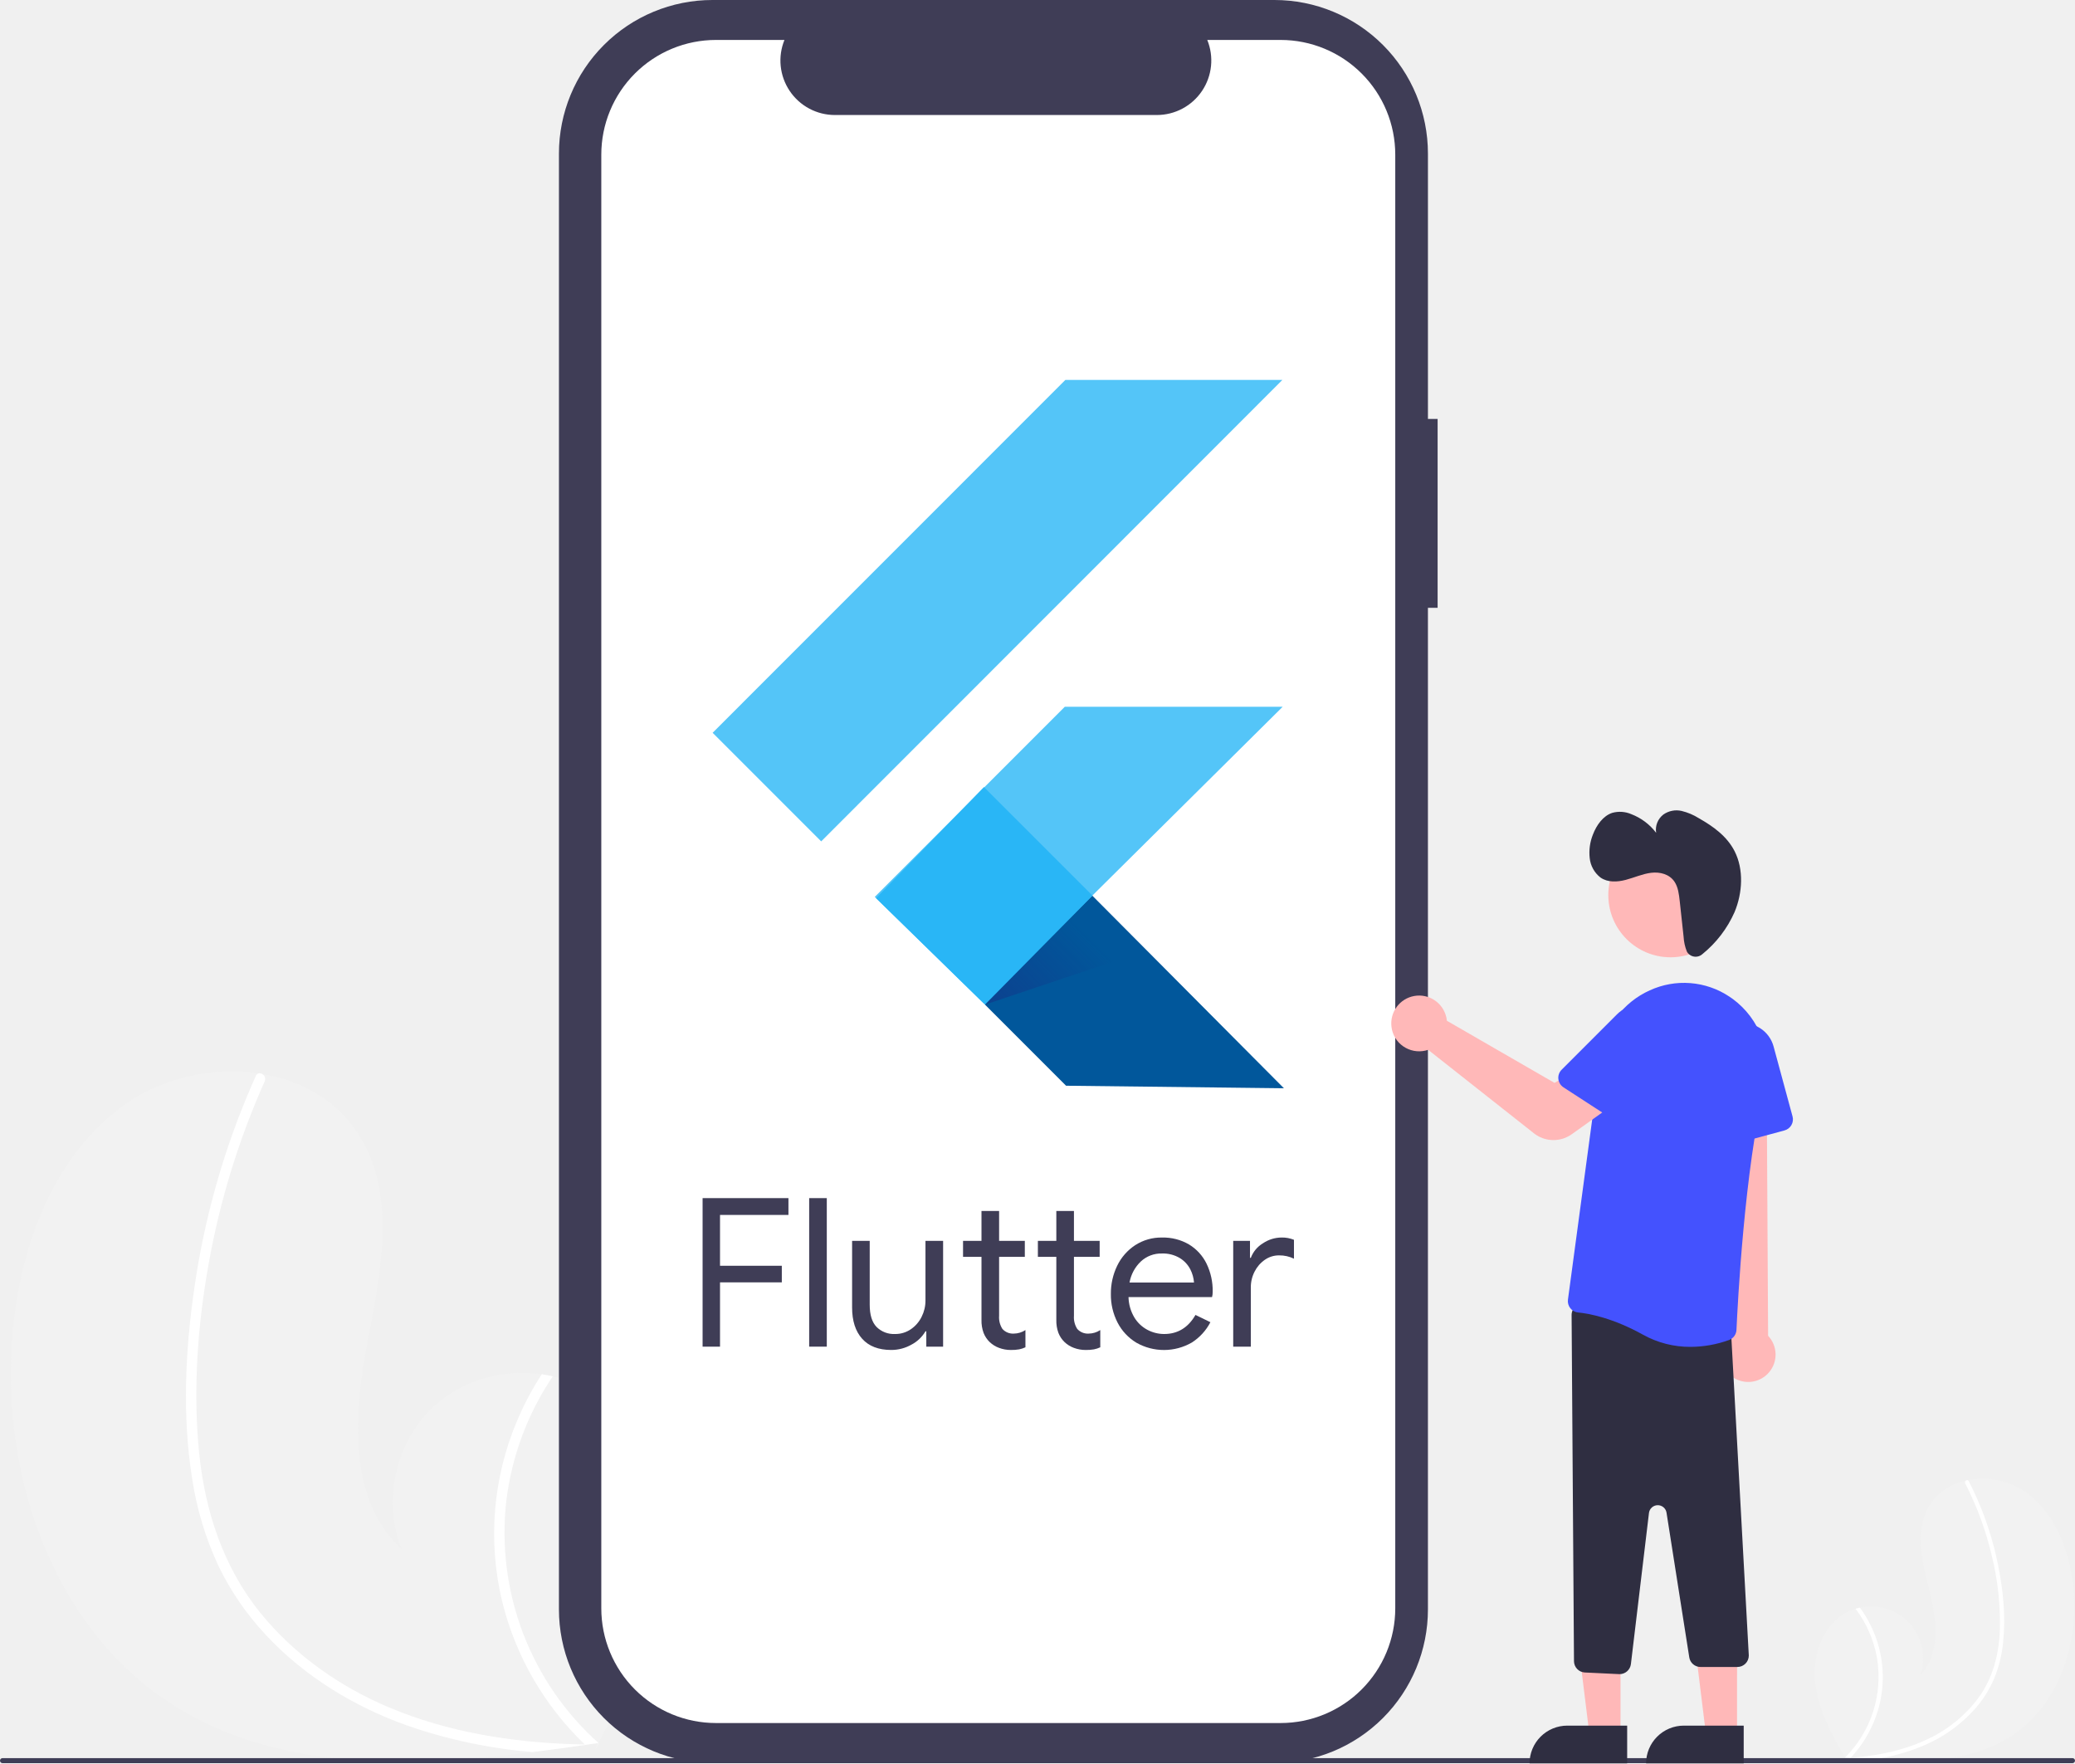
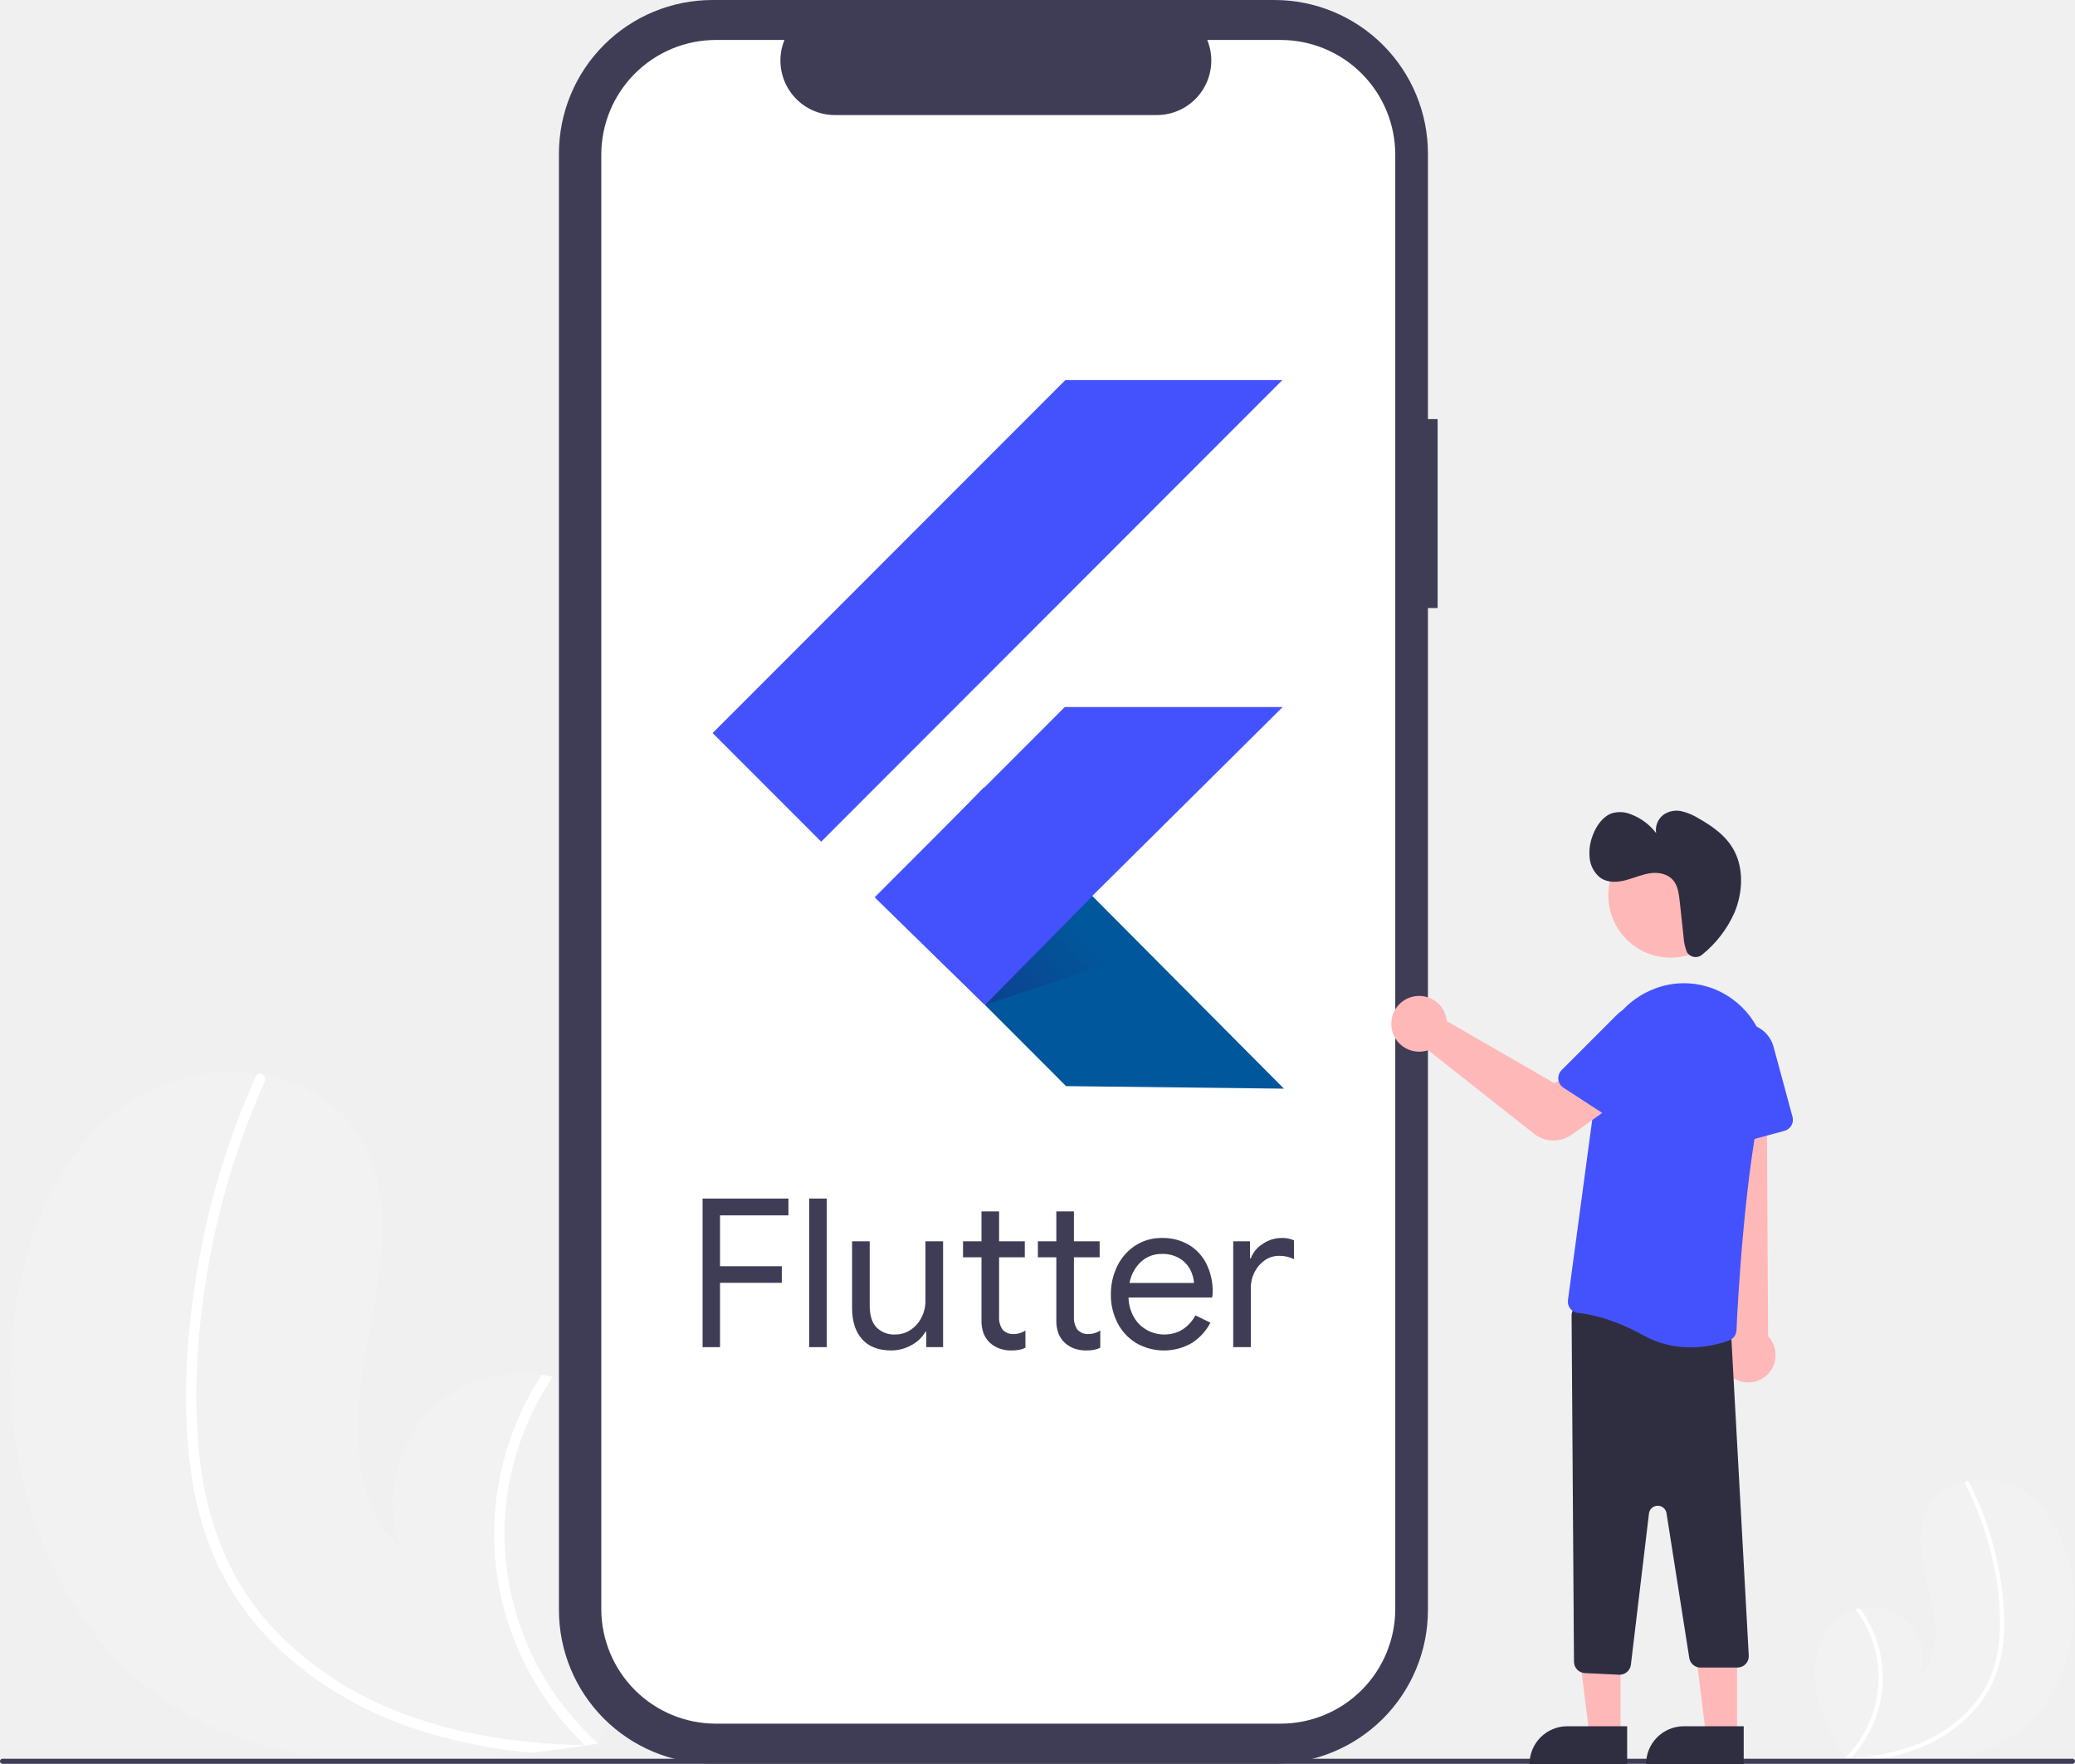
- <svg xmlns="http://www.w3.org/2000/svg" width="326" height="277" viewBox="0 0 326 277" fill="none">
-   <g id="undraw_flutter_dev_wvqj 1">
-     <path id="Vector" d="M26.968 267.686C43.408 278.235 63.946 277.7 83.693 275.228C86.45 274.883 89.186 274.505 91.895 274.111C91.912 274.106 91.933 274.106 91.95 274.101C92.08 274.081 92.21 274.062 92.335 274.048C92.894 273.965 93.454 273.882 94.008 273.799L93.89 274.057L93.519 274.858C93.653 274.589 93.788 274.326 93.922 274.057C93.961 273.977 94.006 273.896 94.045 273.816C98.698 264.599 103.29 255.057 104.039 244.78C104.809 234.113 100.388 222.321 90.785 217.617C89.526 217.002 88.202 216.53 86.838 216.208C86.272 216.069 85.699 215.962 85.121 215.871C79.075 214.976 72.599 216.798 68.1 220.973C62.148 226.505 60.067 235.812 63.09 243.355C54.75 235.676 55.514 222.446 57.647 211.308C59.785 200.17 62.431 187.762 56.343 178.191C52.958 172.864 47.343 169.748 41.175 168.704C40.986 168.674 40.797 168.644 40.608 168.619C33.448 167.558 25.614 169.251 19.668 173.466C8.412 181.441 3.178 195.692 1.972 209.441C0.028 231.564 8.277 255.692 26.968 267.686Z" fill="#F2F2F2" />
-     <path id="Vector_2" d="M30.178 232.216C30.899 237.034 32.318 241.721 34.391 246.129C36.293 250.027 38.766 253.618 41.729 256.783C47.786 263.32 55.584 268.059 63.937 271.046C70.32 273.267 76.958 274.672 83.693 275.228C86.451 274.883 89.187 274.505 91.896 274.111C91.912 274.106 91.934 274.106 91.951 274.101C92.081 274.081 92.211 274.062 92.336 274.048C92.895 273.965 93.454 273.882 94.008 273.799L93.89 274.057L93.52 274.858C93.654 274.589 93.788 274.326 93.923 274.057C93.962 273.977 94.007 273.896 94.046 273.816C88.764 269.091 84.691 263.169 82.168 256.545C79.646 249.921 78.747 242.789 79.547 235.747C80.405 228.75 82.903 222.055 86.839 216.208C86.272 216.069 85.7 215.962 85.122 215.871C83.63 218.162 82.343 220.579 81.277 223.096C77.448 232.073 76.61 242.045 78.887 251.536C80.992 260.122 85.501 267.929 91.886 274.04C91.356 274.032 90.82 274.017 90.295 273.998C80.355 273.694 70.365 272.099 61.155 268.226C53.377 264.961 46.233 259.935 40.903 253.356C35.063 246.151 32.181 237.261 31.274 228.116C30.308 218.326 31.042 208.27 32.766 198.605C34.524 188.697 37.487 179.042 41.59 169.854C41.682 169.646 41.69 169.41 41.612 169.196C41.535 168.982 41.379 168.806 41.175 168.704C41.005 168.602 40.801 168.571 40.608 168.619C40.514 168.649 40.428 168.7 40.357 168.769C40.285 168.837 40.23 168.92 40.195 169.013C39.689 170.148 39.194 171.283 38.72 172.429C34.775 181.978 32.031 191.979 30.551 202.205C29.111 212.07 28.612 222.335 30.178 232.216Z" fill="white" />
-     <path id="Path 22" d="M225.862 65.811H224.341V24.127C224.341 17.728 221.8 11.591 217.276 7.067C212.753 2.542 206.618 2.11203e-06 200.222 0H111.933C105.536 0 99.401 2.542 94.878 7.067C90.355 11.591 87.814 17.728 87.814 24.127V252.814C87.814 259.212 90.355 265.349 94.878 269.874C99.401 274.398 105.536 276.94 111.933 276.94H200.222C206.618 276.94 212.753 274.398 217.276 269.874C221.799 265.349 224.34 259.212 224.34 252.814V95.483H225.861L225.862 65.811Z" fill="#3F3D56" />
-     <path id="Path 23" d="M201.195 6.275H189.671C190.201 7.574 190.404 8.985 190.26 10.381C190.117 11.778 189.633 13.117 188.85 14.283C188.067 15.448 187.01 16.402 185.771 17.062C184.533 17.722 183.151 18.067 181.747 18.067H131.168C129.764 18.067 128.383 17.722 127.144 17.062C125.906 16.402 124.848 15.447 124.066 14.282C123.283 13.117 122.799 11.777 122.655 10.381C122.512 8.985 122.715 7.574 123.245 6.275H112.481C110.115 6.275 107.773 6.741 105.588 7.646C103.403 8.552 101.417 9.879 99.744 11.552C98.072 13.225 96.745 15.211 95.84 17.397C94.935 19.583 94.469 21.926 94.469 24.292V252.647C94.469 257.426 96.366 262.008 99.744 265.387C103.122 268.766 107.704 270.665 112.481 270.665H201.195C205.972 270.665 210.553 268.766 213.931 265.387C217.309 262.008 219.207 257.426 219.207 252.647V24.292C219.207 19.513 217.309 14.931 213.931 11.552C210.553 8.173 205.972 6.275 201.195 6.275V6.275Z" fill="white" />
-     <path id="Vector_3" d="M316.781 272.155C310.383 276.765 302.091 276.997 294.077 276.43C292.958 276.351 291.847 276.259 290.746 276.159C290.739 276.157 290.73 276.158 290.724 276.156C290.671 276.151 290.618 276.146 290.567 276.143C290.34 276.122 290.112 276.1 289.887 276.079L289.941 276.18L290.107 276.495C290.047 276.39 289.988 276.287 289.928 276.181C289.91 276.15 289.89 276.118 289.873 276.087C287.796 272.472 285.737 268.726 285.212 264.599C284.669 260.315 286.195 255.465 289.964 253.36C290.458 253.084 290.981 252.865 291.524 252.706C291.75 252.637 291.978 252.582 292.209 252.533C293.623 252.219 295.094 252.287 296.472 252.73C297.851 253.174 299.086 253.977 300.051 255.056C301.017 256.136 301.677 257.453 301.965 258.872C302.253 260.292 302.157 261.762 301.689 263.132C304.884 259.855 304.288 254.538 303.186 250.094C302.081 245.651 300.745 240.707 302.991 236.715C304.239 234.494 306.435 233.116 308.899 232.56C308.975 232.544 309.05 232.528 309.126 232.514C312.062 231.919 315.114 232.454 317.673 234.012C322.384 236.982 324.804 242.613 325.59 248.129C326.855 257.006 324.055 266.912 316.781 272.155Z" fill="#F2F2F2" />
-     <path id="Vector_4" d="M314.715 257.925C314.53 259.883 314.06 261.804 313.32 263.626C312.638 265.238 311.719 266.74 310.593 268.081C308.253 270.821 305.289 272.958 301.951 274.314C299.426 275.349 296.781 276.06 294.077 276.43C292.958 276.351 291.847 276.259 290.746 276.159C290.74 276.157 290.731 276.158 290.724 276.156C290.671 276.151 290.618 276.146 290.567 276.143C290.34 276.122 290.113 276.1 289.888 276.079L289.941 276.18L290.108 276.495C290.048 276.39 289.988 276.287 289.928 276.181C289.91 276.15 289.891 276.118 289.873 276.087C291.9 274.067 293.413 271.591 294.286 268.865C295.158 266.14 295.365 263.245 294.89 260.424C294.392 257.622 293.239 254.977 291.525 252.706C291.75 252.637 291.979 252.582 292.21 252.533C292.861 253.423 293.432 254.37 293.917 255.361C295.656 258.897 296.211 262.899 295.499 266.775C294.838 270.282 293.19 273.527 290.749 276.13C290.962 276.115 291.178 276.098 291.389 276.078C295.39 275.739 299.382 274.879 303.011 273.117C306.113 271.647 308.805 269.437 310.852 266.681C313.05 263.649 314.018 260.003 314.184 256.296C314.312 252.303 313.894 248.311 312.941 244.432C312.016 240.476 310.611 236.648 308.757 233.033C308.716 232.951 308.708 232.856 308.734 232.768C308.76 232.68 308.82 232.606 308.9 232.56C308.966 232.515 309.048 232.499 309.126 232.514C309.165 232.524 309.201 232.543 309.231 232.569C309.261 232.595 309.285 232.627 309.301 232.664C309.53 233.11 309.754 233.557 309.97 234.009C311.769 237.772 313.093 241.744 313.912 245.834C314.707 249.78 315.132 253.907 314.715 257.925Z" fill="white" />
-     <path id="Vector_5" d="M325.602 276.971H0.398C0.292 276.971 0.191 276.929 0.117 276.854C0.042 276.78 0 276.678 0 276.573C0 276.467 0.042 276.366 0.117 276.291C0.191 276.217 0.292 276.175 0.398 276.175H325.602C325.708 276.175 325.809 276.217 325.883 276.291C325.958 276.366 326 276.467 326 276.573C326 276.678 325.958 276.78 325.883 276.854C325.809 276.929 325.708 276.971 325.602 276.971Z" fill="#3F3D56" />
-     <path id="Vector_6" d="M254.595 272.467L249.715 272.467L247.394 253.638L254.596 253.639L254.595 272.467Z" fill="#FFB8B8" />
-     <path id="Vector_7" d="M246.23 271.072H255.642V277H240.305C240.305 276.221 240.458 275.45 240.756 274.731C241.054 274.012 241.49 273.359 242.04 272.808C242.591 272.258 243.244 271.821 243.963 271.523C244.682 271.225 245.452 271.072 246.23 271.072Z" fill="#2F2E41" />
-     <path id="Vector_8" d="M272.906 272.467L268.026 272.467L265.704 253.638L272.907 253.639L272.906 272.467Z" fill="#FFB8B8" />
-     <path id="Vector_9" d="M264.54 271.072H273.951V277H258.614C258.614 276.221 258.768 275.45 259.065 274.731C259.363 274.012 259.8 273.359 260.35 272.808C260.9 272.258 261.553 271.821 262.272 271.523C262.991 271.225 263.762 271.072 264.54 271.072Z" fill="#2F2E41" />
-     <path id="Vector_10" d="M272.309 216.389C271.784 216.051 271.339 215.601 271.005 215.072C270.672 214.543 270.459 213.948 270.38 213.327C270.302 212.707 270.361 212.077 270.552 211.482C270.744 210.886 271.063 210.34 271.489 209.882L268.275 164.268L277.531 165.166L277.785 209.836C278.508 210.601 278.924 211.606 278.956 212.658C278.988 213.71 278.632 214.738 277.957 215.546C277.282 216.353 276.335 216.885 275.294 217.041C274.253 217.196 273.191 216.965 272.309 216.389H272.309Z" fill="#FFB8B8" />
-     <path id="Vector_11" d="M254.365 262.982L248.993 262.725C248.535 262.704 248.104 262.507 247.786 262.177C247.469 261.846 247.29 261.407 247.287 260.948L246.912 206.575C246.91 206.317 246.964 206.062 247.07 205.827C247.176 205.591 247.332 205.382 247.527 205.212C247.721 205.043 247.95 204.917 248.197 204.844C248.445 204.771 248.705 204.753 248.961 204.79L270.453 207.91C270.877 207.97 271.266 208.181 271.548 208.504C271.83 208.827 271.985 209.241 271.987 209.67L274.751 260.052C274.752 260.289 274.707 260.523 274.618 260.742C274.529 260.961 274.397 261.16 274.231 261.328C274.064 261.496 273.866 261.629 273.648 261.72C273.43 261.811 273.196 261.858 272.959 261.858H267.168C266.741 261.86 266.327 261.708 266.002 261.43C265.677 261.152 265.463 260.767 265.398 260.344L261.825 237.622C261.773 237.289 261.602 236.987 261.345 236.771C261.087 236.554 260.76 236.439 260.423 236.445C260.087 236.451 259.764 236.579 259.515 236.805C259.265 237.03 259.106 237.339 259.066 237.673L256.229 261.405C256.176 261.84 255.965 262.24 255.638 262.531C255.31 262.821 254.888 262.983 254.45 262.984C254.422 262.984 254.394 262.983 254.365 262.982Z" fill="#2F2E41" />
-     <path id="Vector_12" d="M258.147 209.673C253.41 207.04 249.71 206.348 247.925 206.17C247.688 206.147 247.458 206.077 247.249 205.962C247.04 205.848 246.857 205.692 246.71 205.504C246.56 205.315 246.449 205.098 246.386 204.865C246.322 204.632 246.306 204.389 246.339 204.15L251.489 165.905C251.785 163.668 252.649 161.544 253.998 159.734C255.347 157.925 257.137 156.492 259.196 155.57C261.19 154.653 263.385 154.262 265.572 154.434C267.76 154.605 269.867 155.334 271.693 156.55C271.87 156.667 272.043 156.787 272.213 156.909C274.316 158.451 275.916 160.581 276.811 163.031C277.706 165.481 277.856 168.141 277.243 170.676C274.085 183.598 273 204.784 272.815 208.9C272.8 209.25 272.682 209.589 272.475 209.873C272.269 210.157 271.982 210.373 271.653 210.494C269.71 211.201 267.66 211.566 265.593 211.574C262.989 211.589 260.425 210.935 258.147 209.673Z" fill="#4452FE" />
-     <path id="Vector_13" d="M270.371 179.595C270.154 179.439 269.975 179.237 269.847 179.002C269.719 178.768 269.645 178.508 269.631 178.241L268.953 165.947C268.886 164.729 269.272 163.529 270.037 162.579C270.801 161.629 271.891 160.996 273.095 160.802C274.299 160.607 275.532 160.866 276.556 161.527C277.581 162.189 278.325 163.206 278.644 164.384L281.623 175.375C281.747 175.834 281.684 176.323 281.447 176.735C281.211 177.147 280.821 177.448 280.363 177.573L271.888 179.872C271.631 179.942 271.361 179.954 271.098 179.906C270.836 179.858 270.587 179.752 270.371 179.595Z" fill="#4452FE" />
-     <path id="Vector_14" d="M262.454 150.377C267.854 150.377 272.231 145.999 272.231 140.597C272.231 135.196 267.854 130.818 262.454 130.818C257.055 130.818 252.678 135.196 252.678 140.597C252.678 145.999 257.055 150.377 262.454 150.377Z" fill="#FFB8B8" />
-     <path id="Vector_15" d="M244.063 179.09C242.955 179.093 241.878 178.721 241.006 178.036L224.373 164.91C224.238 164.958 224.1 164.998 223.96 165.032C223.361 165.172 222.738 165.185 222.134 165.069C221.529 164.953 220.956 164.711 220.45 164.358C219.942 164.006 219.515 163.549 219.197 163.018C218.88 162.487 218.679 161.894 218.609 161.279C218.479 160.168 218.778 159.049 219.446 158.152C220.113 157.255 221.099 156.647 222.2 156.454C223.302 156.26 224.435 156.495 225.369 157.111C226.302 157.727 226.965 158.677 227.221 159.766C227.264 159.956 227.295 160.149 227.312 160.344L244.221 170.102L248.43 167.678L253.091 173.783L246.924 178.18C246.088 178.774 245.088 179.092 244.063 179.09Z" fill="#FFB8B8" />
-     <path id="Vector_16" d="M244.832 169.493C244.804 169.227 244.835 168.959 244.924 168.707C245.014 168.455 245.158 168.226 245.347 168.038L254.05 159.331C254.912 158.468 256.063 157.955 257.281 157.891C258.499 157.827 259.697 158.217 260.645 158.984C261.593 159.752 262.223 160.843 262.414 162.048C262.605 163.252 262.343 164.485 261.68 165.509L255.482 175.062C255.223 175.46 254.817 175.739 254.352 175.838C253.888 175.937 253.403 175.847 253.004 175.589L245.639 170.808C245.415 170.663 245.226 170.469 245.086 170.242C244.947 170.014 244.86 169.758 244.832 169.493Z" fill="#4452FE" />
-     <path id="Vector_17" d="M265.202 149.744C265.34 149.904 265.51 150.035 265.699 150.128C265.889 150.221 266.096 150.276 266.307 150.288C266.518 150.3 266.729 150.27 266.929 150.199C267.128 150.128 267.311 150.017 267.467 149.874C269.647 148.109 271.376 145.851 272.511 143.285C273.782 140.255 273.968 136.556 272.522 133.716C271.299 131.315 269.104 129.786 266.913 128.537C266.072 128.007 265.152 127.618 264.187 127.384C263.699 127.274 263.194 127.266 262.704 127.363C262.213 127.459 261.748 127.657 261.339 127.944C260.905 128.275 260.569 128.717 260.367 129.224C260.165 129.731 260.105 130.284 260.194 130.822C259.191 129.501 257.84 128.487 256.292 127.893C255.342 127.484 254.281 127.413 253.285 127.692C251.878 128.161 250.836 129.583 250.256 131.11C249.788 132.28 249.616 133.547 249.757 134.799C249.818 135.397 250 135.976 250.293 136.501C250.585 137.026 250.981 137.486 251.456 137.853C252.604 138.646 254.083 138.565 255.418 138.215C256.753 137.864 258.048 137.269 259.407 137.104C260.765 136.938 262.27 137.297 263.08 138.509C263.65 139.362 263.784 140.487 263.9 141.558L264.505 147.132C264.548 147.93 264.719 148.715 265.014 149.457C265.063 149.561 265.127 149.657 265.202 149.744Z" fill="#2F2E41" />
-     <g id="Group">
-       <path id="Vector_18" d="M110.384 188.208H123.871V190.849H113.121V198.834H122.829V201.441H113.121V211.542H110.384L110.384 188.208Z" fill="#3F3D56" />
-       <path id="Vector_19" d="M127.128 188.208H129.896V211.54H127.128V188.208Z" fill="#3F3D56" />
-       <path id="Vector_20" d="M135.452 210.3C134.398 209.128 133.871 207.487 133.872 205.379V194.921H136.64V204.958C136.64 206.544 136.998 207.706 137.715 208.445C138.094 208.821 138.548 209.114 139.047 209.305C139.546 209.495 140.079 209.58 140.613 209.554C141.501 209.568 142.371 209.306 143.104 208.805C143.827 208.31 144.41 207.636 144.797 206.849C145.195 206.061 145.402 205.19 145.399 204.307V194.921H148.17V211.54H145.53V209.128H145.399C144.881 210.014 144.125 210.736 143.217 211.214C142.245 211.771 141.143 212.063 140.023 212.061C138.03 212.061 136.506 211.474 135.452 210.3Z" fill="#3F3D56" />
-       <path id="Vector_21" d="M156.953 211.73C156.414 211.532 155.921 211.227 155.503 210.834C155.075 210.424 154.742 209.926 154.526 209.374C154.292 208.726 154.182 208.039 154.2 207.35V197.43H151.302V194.921H154.2V190.228H156.968V194.921H161.008V197.43H156.968V206.69C156.912 207.417 157.095 208.142 157.489 208.756C157.712 209.006 157.99 209.202 158.301 209.329C158.611 209.457 158.947 209.511 159.282 209.49C159.93 209.484 160.563 209.292 161.105 208.935V211.64C160.789 211.789 160.456 211.898 160.113 211.966C159.687 212.038 159.256 212.07 158.825 212.063C158.186 212.067 157.551 211.954 156.953 211.73Z" fill="#3F3D56" />
-       <path id="Vector_22" d="M168.71 211.73C168.172 211.532 167.679 211.227 167.261 210.834C166.833 210.424 166.5 209.926 166.284 209.374C166.05 208.726 165.94 208.039 165.958 207.35V197.43H163.06V194.921H165.958V190.228H168.726V194.921H172.766V197.43H168.726V206.69C168.67 207.417 168.853 208.142 169.246 208.756C169.47 209.006 169.748 209.202 170.058 209.329C170.369 209.457 170.705 209.511 171.039 209.49C171.688 209.484 172.321 209.292 172.863 208.935V211.64C172.547 211.789 172.214 211.898 171.871 211.966C171.445 212.038 171.014 212.07 170.583 212.063C169.944 212.067 169.309 211.954 168.71 211.73Z" fill="#3F3D56" />
-       <path id="Vector_23" d="M178.534 210.919C177.28 210.164 176.26 209.076 175.587 207.776C174.867 206.382 174.503 204.831 174.527 203.262C174.511 201.728 174.851 200.212 175.52 198.831C176.15 197.52 177.124 196.405 178.339 195.606C179.599 194.79 181.074 194.369 182.574 194.4C184.06 194.363 185.526 194.741 186.809 195.49C187.996 196.211 188.952 197.257 189.561 198.505C190.222 199.876 190.552 201.384 190.523 202.906C190.528 203.191 190.495 203.476 190.426 203.752H177.298C177.323 204.878 177.637 205.978 178.211 206.947C178.709 207.775 179.424 208.451 180.278 208.902C181.086 209.33 181.986 209.554 182.9 209.554C185.029 209.554 186.669 208.555 187.82 206.557L190.164 207.699C189.489 209.001 188.483 210.103 187.248 210.893C185.923 211.657 184.423 212.062 182.894 212.066C181.366 212.071 179.863 211.675 178.534 210.919ZM187.589 201.469C187.536 200.741 187.337 200.031 187.001 199.383C186.624 198.657 186.056 198.048 185.357 197.623C184.506 197.118 183.527 196.87 182.538 196.907C181.314 196.876 180.127 197.327 179.232 198.162C178.304 199.048 177.682 200.206 177.457 201.469H187.589Z" fill="#3F3D56" />
-       <path id="Vector_24" d="M193.745 194.921H196.385V197.592H196.515C196.871 196.64 197.537 195.837 198.406 195.311C199.271 194.723 200.292 194.405 201.338 194.397C202.007 194.381 202.673 194.503 203.292 194.756V197.723C202.562 197.368 201.759 197.19 200.948 197.202C200.156 197.198 199.383 197.437 198.732 197.887C198.048 198.357 197.493 198.991 197.118 199.732C196.716 200.503 196.509 201.361 196.515 202.231V211.54H193.748V194.921H193.745Z" fill="#3F3D56" />
-     </g>
-     <path id="Vector_25" d="M165.473 134.525L201.717 170.951L167.485 170.553L154.747 157.811L165.473 134.525Z" fill="#01579B" />
-     <path id="Vector_26" d="M180.164 149.289L154.747 157.811L170.298 139.293L180.164 149.289Z" fill="url(#paint0_linear)" />
-     <path id="Vector_27" d="M201.473 59.682L129.016 132.169L111.96 115.111L167.376 59.682H201.473Z" fill="#54C5F8" />
-     <path id="Vector_28" d="M137.432 140.889L167.285 111.026H201.517L154.548 157.612L137.432 140.889Z" fill="#54C5F8" />
-     <path id="Vector_29" d="M154.586 123.64L171.642 140.693L154.747 157.811L137.631 141.088L154.586 123.64Z" fill="#29B6F6" />
-   </g>
+ <svg xmlns="http://www.w3.org/2000/svg" width="240" height="204" viewBox="0 0 240 204" fill="none">
+   <path d="M19.855 197.141C31.958 204.91 47.078 204.515 61.615 202.695C63.645 202.441 65.659 202.163 67.654 201.872C67.666 201.869 67.682 201.869 67.694 201.865C67.79 201.851 67.886 201.836 67.978 201.826C68.389 201.765 68.801 201.704 69.209 201.642L69.122 201.833L68.849 202.423C68.948 202.225 69.047 202.031 69.146 201.833C69.175 201.774 69.208 201.714 69.237 201.655C72.662 194.868 76.043 187.84 76.594 180.271C77.161 172.416 73.906 163.731 66.837 160.267C65.909 159.814 64.935 159.466 63.931 159.229C63.514 159.127 63.092 159.048 62.666 158.981C58.215 158.322 53.448 159.664 50.135 162.738C45.754 166.812 44.222 173.666 46.448 179.222C40.307 173.566 40.87 163.823 42.44 155.62C44.014 147.418 45.962 138.28 41.48 131.231C38.988 127.308 34.855 125.013 30.313 124.244C30.174 124.222 30.035 124.2 29.896 124.181C24.625 123.401 18.858 124.647 14.48 127.751C6.193 133.625 2.341 144.12 1.453 154.245C0.021 170.538 6.094 188.308 19.855 197.141Z" fill="#F2F2F2" />
+   <path d="M22.216 171.019C22.746 174.567 23.791 178.019 25.317 181.265C26.717 184.135 28.538 186.78 30.72 189.111C35.179 193.925 40.92 197.415 47.069 199.615C51.768 201.251 56.655 202.286 61.613 202.695C63.643 202.441 65.658 202.163 67.652 201.872C67.664 201.868 67.68 201.869 67.692 201.865C67.788 201.851 67.884 201.836 67.976 201.826C68.388 201.765 68.8 201.704 69.207 201.642L69.121 201.832L68.848 202.423C68.946 202.225 69.045 202.031 69.144 201.833C69.173 201.774 69.206 201.714 69.235 201.655C65.346 198.175 62.348 193.814 60.491 188.936C58.633 184.058 57.972 178.805 58.561 173.618C59.192 168.466 61.032 163.535 63.929 159.229C63.512 159.127 63.091 159.048 62.665 158.981C61.567 160.668 60.619 162.448 59.834 164.302C57.015 170.913 56.398 178.257 58.075 185.247C59.624 191.57 62.944 197.319 67.645 201.82C67.254 201.814 66.86 201.803 66.473 201.789C59.156 201.565 51.801 200.391 45.021 197.538C39.294 195.134 34.035 191.432 30.111 186.587C25.812 181.281 23.69 174.734 23.023 167.999C22.311 160.789 22.852 153.383 24.121 146.265C25.415 138.968 27.597 131.858 30.617 125.091C30.685 124.938 30.691 124.764 30.634 124.607C30.577 124.449 30.462 124.319 30.312 124.244C30.186 124.169 30.036 124.146 29.894 124.181C29.825 124.204 29.762 124.241 29.709 124.292C29.657 124.342 29.616 124.404 29.59 124.472C29.218 125.308 28.853 126.144 28.504 126.988C25.6 134.02 23.58 141.386 22.49 148.916C21.43 156.181 21.063 163.741 22.216 171.019Z" fill="white" />
+   <path d="M166.279 48.467H165.159V17.768C165.159 13.056 163.289 8.536 159.959 5.204C156.629 1.872 152.112 1.55543e-06 147.403 0H82.405C77.695 0 73.179 1.872 69.849 5.204C66.519 8.536 64.648 13.056 64.648 17.768V186.188C64.648 190.9 66.519 195.42 69.849 198.752C73.179 202.084 77.695 203.956 82.405 203.956H147.403C152.112 203.956 156.628 202.084 159.958 198.752C163.288 195.419 165.159 190.9 165.159 186.188V70.319H166.279L166.279 48.467Z" fill="#3F3D56" />
+   <path d="M148.118 4.621H139.635C140.025 5.578 140.174 6.617 140.068 7.645C139.963 8.674 139.606 9.661 139.03 10.519C138.454 11.377 137.675 12.08 136.763 12.566C135.852 13.052 134.834 13.306 133.801 13.306H96.564C95.531 13.306 94.514 13.052 93.602 12.566C92.691 12.079 91.912 11.376 91.336 10.518C90.76 9.66 90.403 8.674 90.298 7.645C90.192 6.617 90.341 5.578 90.731 4.621H82.807C81.066 4.621 79.341 4.964 77.733 5.631C76.124 6.298 74.662 7.275 73.431 8.508C72.199 9.74 71.223 11.203 70.556 12.812C69.89 14.422 69.547 16.148 69.547 17.89V186.065C69.547 189.584 70.944 192.959 73.431 195.448C75.918 197.936 79.29 199.334 82.807 199.334H148.118C151.635 199.334 155.008 197.936 157.495 195.448C159.982 192.959 161.379 189.584 161.379 186.065V17.89C161.379 14.371 159.981 10.996 157.495 8.507C155.008 6.019 151.635 4.621 148.118 4.621V4.621Z" fill="white" />
+   <path d="M233.214 200.432C228.503 203.827 222.399 203.998 216.499 203.58C215.675 203.522 214.857 203.454 214.047 203.38C214.042 203.379 214.036 203.38 214.031 203.378C213.992 203.375 213.953 203.371 213.915 203.369C213.748 203.353 213.581 203.337 213.415 203.322L213.454 203.396L213.577 203.628C213.533 203.551 213.489 203.475 213.445 203.397C213.432 203.374 213.417 203.351 213.404 203.327C211.876 200.666 210.36 197.906 209.973 194.867C209.573 191.712 210.697 188.14 213.471 186.59C213.835 186.387 214.22 186.225 214.62 186.108C214.786 186.058 214.954 186.017 215.124 185.981C216.165 185.749 217.248 185.8 218.263 186.126C219.278 186.453 220.187 187.044 220.898 187.839C221.608 188.634 222.095 189.604 222.306 190.649C222.518 191.695 222.448 192.778 222.103 193.787C224.455 191.373 224.017 187.458 223.205 184.185C222.392 180.913 221.408 177.271 223.062 174.332C223.981 172.696 225.597 171.681 227.411 171.272C227.467 171.26 227.522 171.248 227.578 171.237C229.74 170.799 231.987 171.193 233.87 172.341C237.339 174.528 239.121 178.675 239.699 182.738C240.631 189.275 238.569 196.571 233.214 200.432Z" fill="#F2F2F2" />
+   <path d="M231.691 189.952C231.554 191.394 231.208 192.809 230.664 194.151C230.162 195.338 229.485 196.444 228.656 197.431C226.934 199.449 224.752 201.024 222.294 202.022C220.435 202.784 218.488 203.308 216.498 203.581C215.674 203.522 214.856 203.454 214.045 203.381C214.04 203.379 214.034 203.38 214.029 203.378C213.99 203.375 213.951 203.371 213.914 203.369C213.746 203.353 213.579 203.338 213.413 203.322L213.452 203.397L213.575 203.628C213.531 203.551 213.487 203.475 213.443 203.397C213.43 203.374 213.415 203.351 213.402 203.327C214.894 201.84 216.008 200.016 216.651 198.009C217.293 196.002 217.446 193.87 217.095 191.792C216.729 189.729 215.88 187.781 214.618 186.108C214.784 186.058 214.952 186.017 215.122 185.981C215.602 186.637 216.023 187.334 216.379 188.064C217.66 190.668 218.068 193.615 217.544 196.469C217.057 199.052 215.844 201.443 214.047 203.359C214.204 203.348 214.363 203.336 214.519 203.321C217.464 203.072 220.403 202.438 223.074 201.14C225.358 200.058 227.34 198.43 228.847 196.401C230.465 194.168 231.178 191.482 231.3 188.753C231.394 185.812 231.086 182.872 230.385 180.015C229.704 177.101 228.67 174.282 227.305 171.62C227.274 171.56 227.268 171.49 227.288 171.425C227.307 171.36 227.351 171.305 227.41 171.272C227.459 171.239 227.519 171.227 227.577 171.238C227.605 171.245 227.631 171.259 227.654 171.278C227.676 171.297 227.694 171.321 227.705 171.348C227.874 171.677 228.039 172.006 228.198 172.339C229.522 175.11 230.497 178.036 231.1 181.048C231.685 183.954 231.998 186.993 231.691 189.952Z" fill="white" />
+   <path d="M239.707 203.979H0.293C0.215 203.979 0.141 203.948 0.086 203.893C0.031 203.838 0 203.763 0 203.685C0 203.608 0.031 203.533 0.086 203.478C0.141 203.423 0.215 203.392 0.293 203.392H239.707C239.785 203.392 239.859 203.423 239.914 203.478C239.969 203.533 240 203.608 240 203.685C240 203.763 239.969 203.838 239.914 203.893C239.859 203.948 239.785 203.979 239.707 203.979Z" fill="#3F3D56" />
+   <path d="M187.433 200.662L183.84 200.662L182.131 186.795L187.433 186.795L187.433 200.662Z" fill="#FFB8B8" />
+   <path d="M181.273 199.634H188.201V204H176.91C176.91 203.426 177.023 202.859 177.242 202.329C177.461 201.799 177.783 201.318 178.188 200.913C178.593 200.508 179.074 200.186 179.603 199.967C180.132 199.747 180.7 199.634 181.273 199.634Z" fill="#2F2E41" />
+   <path d="M200.911 200.662L197.319 200.662L195.609 186.795L200.912 186.795L200.911 200.662Z" fill="#FFB8B8" />
+   <path d="M194.753 199.634H201.682V204H190.391C190.391 203.426 190.503 202.859 190.723 202.329C190.942 201.799 191.263 201.318 191.668 200.913C192.073 200.508 192.554 200.186 193.084 199.967C193.613 199.747 194.18 199.634 194.753 199.634Z" fill="#2F2E41" />
+   <path d="M200.474 159.363C200.087 159.114 199.759 158.782 199.514 158.393C199.268 158.003 199.111 157.565 199.054 157.108C198.996 156.651 199.039 156.187 199.18 155.748C199.321 155.31 199.556 154.908 199.869 154.57L197.504 120.978L204.318 121.639L204.505 154.536C205.037 155.1 205.344 155.84 205.367 156.615C205.39 157.39 205.129 158.146 204.632 158.741C204.135 159.336 203.437 159.728 202.671 159.843C201.904 159.957 201.123 159.786 200.474 159.363H200.474Z" fill="#FFB8B8" />
+   <path d="M187.262 193.676L183.307 193.487C182.97 193.471 182.652 193.327 182.419 193.083C182.185 192.84 182.054 192.516 182.051 192.179L181.775 152.135C181.774 151.945 181.814 151.757 181.892 151.584C181.97 151.41 182.085 151.256 182.228 151.131C182.371 151.006 182.539 150.914 182.722 150.86C182.904 150.806 183.096 150.793 183.284 150.82L199.106 153.118C199.418 153.162 199.705 153.317 199.912 153.555C200.12 153.793 200.234 154.098 200.235 154.414L202.27 191.519C202.271 191.693 202.238 191.866 202.173 192.027C202.107 192.188 202.01 192.335 201.887 192.458C201.765 192.582 201.619 192.68 201.458 192.747C201.298 192.814 201.125 192.848 200.951 192.848H196.688C196.373 192.85 196.069 192.738 195.829 192.533C195.59 192.329 195.433 192.045 195.385 191.734L192.754 175C192.716 174.755 192.59 174.532 192.401 174.373C192.211 174.213 191.97 174.128 191.722 174.133C191.475 174.137 191.237 174.231 191.053 174.398C190.87 174.564 190.752 174.791 190.723 175.037L188.634 192.515C188.595 192.835 188.44 193.13 188.199 193.344C187.958 193.558 187.647 193.677 187.325 193.678C187.304 193.678 187.283 193.677 187.262 193.676Z" fill="#2F2E41" />
+   <path d="M190.047 154.416C186.56 152.477 183.836 151.968 182.522 151.836C182.347 151.82 182.178 151.767 182.024 151.683C181.87 151.599 181.735 151.484 181.627 151.346C181.516 151.207 181.435 151.047 181.388 150.875C181.341 150.704 181.33 150.525 181.354 150.349L185.145 122.183C185.364 120.535 186 118.971 186.993 117.638C187.986 116.306 189.303 115.25 190.82 114.571C192.287 113.896 193.903 113.608 195.514 113.734C197.124 113.861 198.675 114.397 200.02 115.293C200.15 115.379 200.277 115.468 200.402 115.558C201.951 116.693 203.129 118.262 203.788 120.066C204.447 121.87 204.557 123.829 204.105 125.696C201.78 135.213 200.982 150.815 200.845 153.846C200.835 154.105 200.748 154.354 200.596 154.563C200.443 154.772 200.233 154.931 199.99 155.021C198.56 155.541 197.05 155.81 195.528 155.816C193.612 155.827 191.724 155.345 190.047 154.416Z" fill="#4452FE" />
+   <path d="M199.046 132.265C198.886 132.15 198.754 132.001 198.66 131.828C198.566 131.656 198.511 131.464 198.501 131.268L198.002 122.214C197.952 121.317 198.236 120.433 198.799 119.733C199.363 119.034 200.165 118.567 201.051 118.424C201.937 118.281 202.845 118.472 203.599 118.959C204.354 119.446 204.901 120.195 205.136 121.062L207.329 129.157C207.42 129.495 207.374 129.855 207.2 130.158C207.026 130.462 206.739 130.684 206.402 130.776L200.163 132.469C199.973 132.521 199.774 132.529 199.581 132.494C199.388 132.459 199.205 132.38 199.046 132.265Z" fill="#4452FE" />
+   <path d="M193.219 110.747C197.194 110.747 200.416 107.522 200.416 103.545C200.416 99.567 197.194 96.343 193.219 96.343C189.244 96.343 186.021 99.567 186.021 103.545C186.021 107.522 189.244 110.747 193.219 110.747Z" fill="#FFB8B8" />
+   <path d="M179.679 131.893C178.863 131.895 178.07 131.622 177.429 131.117L165.183 121.45C165.084 121.485 164.982 121.515 164.88 121.54C164.438 121.643 163.98 121.652 163.535 121.567C163.09 121.481 162.667 121.303 162.296 121.044C161.921 120.784 161.607 120.447 161.373 120.056C161.139 119.665 160.992 119.229 160.94 118.776C160.844 117.958 161.064 117.134 161.556 116.473C162.048 115.812 162.773 115.365 163.584 115.222C164.395 115.08 165.229 115.253 165.917 115.706C166.604 116.16 167.092 116.859 167.28 117.661C167.312 117.802 167.335 117.944 167.347 118.087L179.796 125.274L182.894 123.489L186.326 127.985L181.785 131.223C181.17 131.66 180.434 131.895 179.679 131.893Z" fill="#FFB8B8" />
+   <path d="M180.244 124.825C180.223 124.629 180.246 124.432 180.312 124.246C180.377 124.061 180.484 123.892 180.623 123.754L187.03 117.341C187.664 116.706 188.512 116.328 189.408 116.281C190.305 116.234 191.187 116.52 191.885 117.086C192.583 117.651 193.047 118.455 193.187 119.342C193.328 120.229 193.135 121.137 192.647 121.891L188.084 128.926C187.893 129.22 187.594 129.425 187.252 129.498C186.91 129.571 186.553 129.505 186.26 129.315L180.837 125.793C180.672 125.687 180.533 125.544 180.431 125.377C180.328 125.209 180.264 125.02 180.244 124.825Z" fill="#4452FE" />
+   <path d="M195.24 110.281C195.342 110.399 195.466 110.495 195.606 110.564C195.746 110.632 195.898 110.672 196.053 110.681C196.209 110.69 196.364 110.668 196.511 110.616C196.658 110.563 196.792 110.482 196.907 110.377C198.512 109.077 199.785 107.413 200.621 105.524C201.556 103.292 201.694 100.569 200.629 98.477C199.728 96.708 198.112 95.582 196.499 94.662C195.881 94.272 195.203 93.986 194.492 93.814C194.134 93.732 193.762 93.727 193.401 93.798C193.04 93.869 192.697 94.015 192.396 94.226C192.076 94.469 191.829 94.795 191.68 95.169C191.532 95.542 191.488 95.949 191.553 96.346C190.815 95.373 189.82 94.626 188.68 94.188C187.981 93.887 187.2 93.835 186.467 94.04C185.431 94.386 184.664 95.433 184.237 96.558C183.892 97.419 183.766 98.352 183.869 99.274C183.914 99.714 184.049 100.141 184.264 100.528C184.479 100.914 184.77 101.253 185.12 101.524C185.965 102.107 187.054 102.048 188.037 101.79C189.02 101.531 189.973 101.094 190.973 100.972C191.973 100.849 193.082 101.114 193.677 102.007C194.097 102.635 194.196 103.463 194.282 104.252L194.727 108.357C194.758 108.945 194.885 109.523 195.101 110.07C195.138 110.146 195.184 110.217 195.24 110.281Z" fill="#2F2E41" />
+   <path d="M81.264 138.608H91.193V140.553H83.279V146.433H90.426V148.353H83.279V155.793H81.264L81.264 138.608Z" fill="#3F3D56" />
+   <path d="M93.592 138.608H95.629V155.791H93.592V138.608Z" fill="#3F3D56" />
+   <path d="M99.718 154.878C98.942 154.015 98.554 152.807 98.555 151.254V143.552H100.592V150.944C100.592 152.112 100.856 152.968 101.383 153.512C101.663 153.789 101.997 154.004 102.365 154.145C102.732 154.285 103.125 154.348 103.517 154.328C104.171 154.339 104.812 154.146 105.351 153.777C105.884 153.412 106.313 152.916 106.597 152.337C106.891 151.756 107.043 151.115 107.041 150.464V143.552H109.08V155.791H107.137V154.015H107.041C106.659 154.667 106.103 155.199 105.434 155.551C104.719 155.961 103.908 156.176 103.083 156.175C101.616 156.175 100.494 155.743 99.718 154.878Z" fill="#3F3D56" />
+   <path d="M115.547 155.931C115.15 155.785 114.787 155.561 114.48 155.271C114.165 154.97 113.919 154.603 113.76 154.196C113.588 153.719 113.507 153.213 113.521 152.705V145.4H111.387V143.552H113.521V140.096H115.558V143.552H118.532V145.4H115.558V152.22C115.517 152.755 115.651 153.289 115.941 153.741C116.106 153.925 116.311 154.07 116.539 154.163C116.768 154.257 117.015 154.297 117.261 154.281C117.739 154.277 118.205 154.136 118.604 153.873V155.865C118.371 155.975 118.126 156.055 117.873 156.105C117.56 156.158 117.243 156.182 116.925 156.177C116.455 156.18 115.987 156.096 115.547 155.931Z" fill="#3F3D56" />
+   <path d="M124.203 155.931C123.807 155.785 123.444 155.561 123.136 155.271C122.821 154.97 122.576 154.603 122.417 154.196C122.245 153.719 122.163 153.213 122.177 152.705V145.4H120.043V143.552H122.177V140.096H124.214V143.552H127.189V145.4H124.214V152.22C124.173 152.755 124.308 153.289 124.598 153.741C124.762 153.925 124.967 154.07 125.195 154.163C125.424 154.257 125.671 154.297 125.918 154.281C126.395 154.277 126.861 154.136 127.26 153.873V155.865C127.028 155.975 126.782 156.055 126.53 156.105C126.216 156.158 125.899 156.182 125.582 156.177C125.111 156.179 124.644 156.096 124.203 155.931Z" fill="#3F3D56" />
+   <path d="M131.437 155.334C130.513 154.778 129.762 153.977 129.267 153.019C128.737 151.992 128.469 150.85 128.487 149.695C128.475 148.565 128.725 147.448 129.218 146.432C129.682 145.466 130.399 144.645 131.293 144.056C132.22 143.455 133.306 143.146 134.411 143.168C135.505 143.141 136.584 143.419 137.529 143.971C138.403 144.502 139.106 145.272 139.555 146.192C140.042 147.201 140.284 148.311 140.263 149.432C140.266 149.642 140.242 149.852 140.191 150.056H130.527C130.545 150.885 130.777 151.695 131.199 152.409C131.566 153.018 132.092 153.516 132.721 153.848C133.315 154.164 133.978 154.329 134.651 154.328C136.218 154.328 137.425 153.593 138.273 152.121L139.999 152.962C139.502 153.921 138.761 154.733 137.852 155.315C136.877 155.877 135.772 156.175 134.647 156.179C133.521 156.182 132.415 155.891 131.437 155.334ZM138.103 148.374C138.064 147.838 137.917 147.315 137.67 146.838C137.393 146.303 136.974 145.855 136.46 145.542C135.833 145.17 135.113 144.987 134.385 145.014C133.484 144.992 132.61 145.324 131.95 145.938C131.267 146.591 130.81 147.444 130.644 148.374H138.103Z" fill="#3F3D56" />
+   <path d="M142.635 143.552H144.578V145.519H144.674C144.936 144.818 145.427 144.226 146.066 143.839C146.703 143.406 147.454 143.172 148.224 143.166C148.717 143.154 149.207 143.244 149.663 143.431V145.615C149.126 145.354 148.535 145.223 147.937 145.232C147.355 145.229 146.785 145.405 146.306 145.736C145.802 146.082 145.394 146.549 145.118 147.095C144.822 147.663 144.67 148.295 144.674 148.935V155.791H142.637V143.552H142.635Z" fill="#3F3D56" />
+   <path d="M121.82 99.073L148.503 125.899L123.301 125.606L113.924 116.222L121.82 99.073Z" fill="#01579B" />
+   <path d="M132.635 109.946L113.924 116.222L125.372 102.584L132.635 109.946Z" fill="url(#paint0_linear)" />
+   <path d="M148.323 43.953L94.981 97.337L82.424 84.775L123.221 43.953H148.323Z" fill="#4452FE" />
+   <path d="M101.176 103.759L123.154 81.766H148.355L113.777 116.075L101.176 103.759Z" fill="#4452FE" />
+   <path d="M113.805 91.056L126.361 103.615L113.923 116.222L101.322 103.906L113.805 91.056Z" fill="#4452FE" />
  <defs>
-     <linearGradient id="paint0_linear" x1="159.07" y1="160.457" x2="171.762" y2="147.769" gradientUnits="userSpaceOnUse">
+     <linearGradient id="paint0_linear" x1="117.106" y1="118.171" x2="126.453" y2="108.83" gradientUnits="userSpaceOnUse">
      <stop stop-color="#1A237E" stop-opacity="0.4" />
      <stop offset="1" stop-color="#1A237E" stop-opacity="0" />
    </linearGradient>
  </defs>
</svg>
